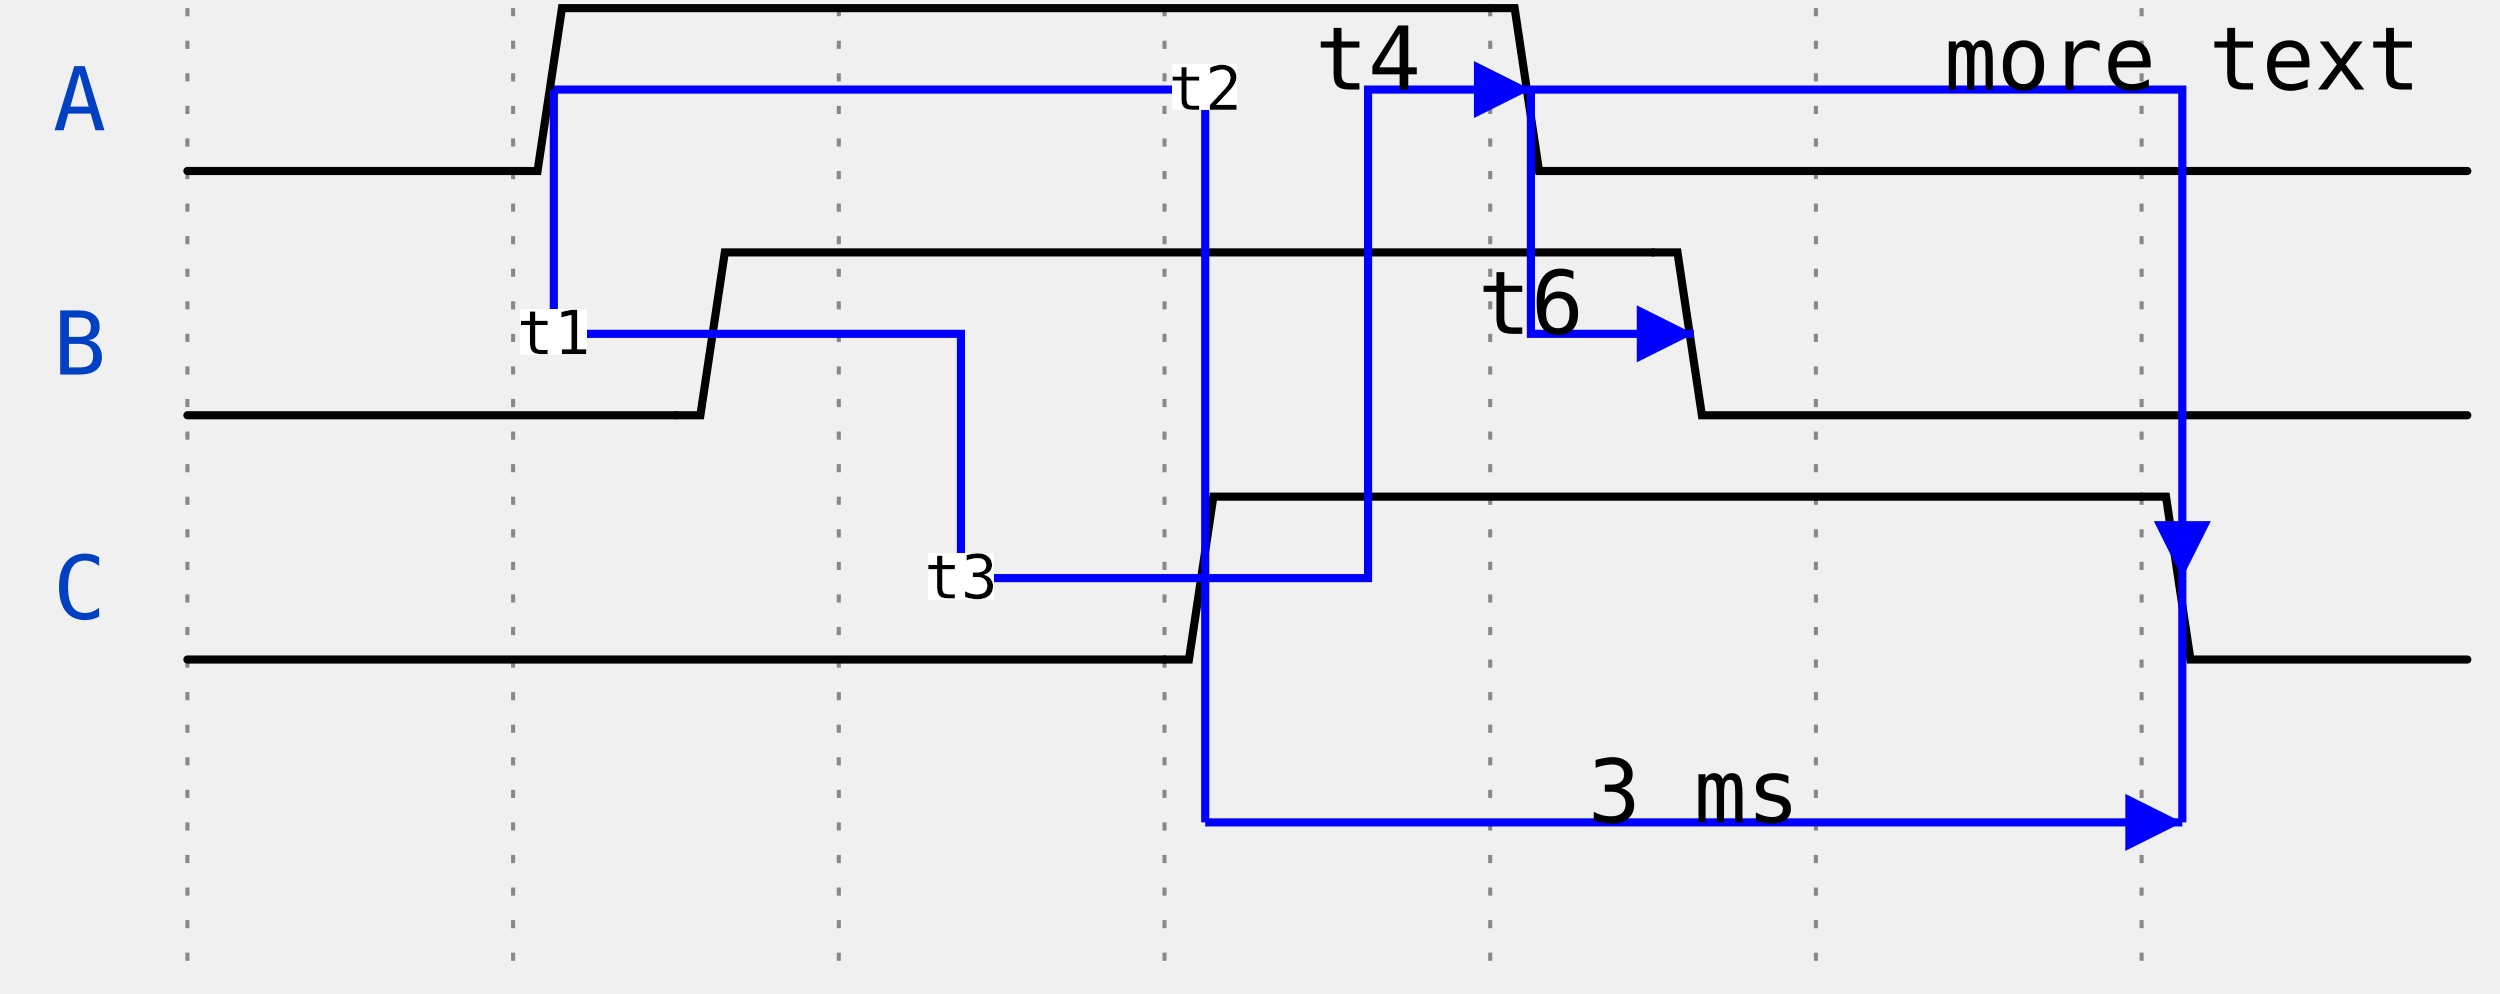
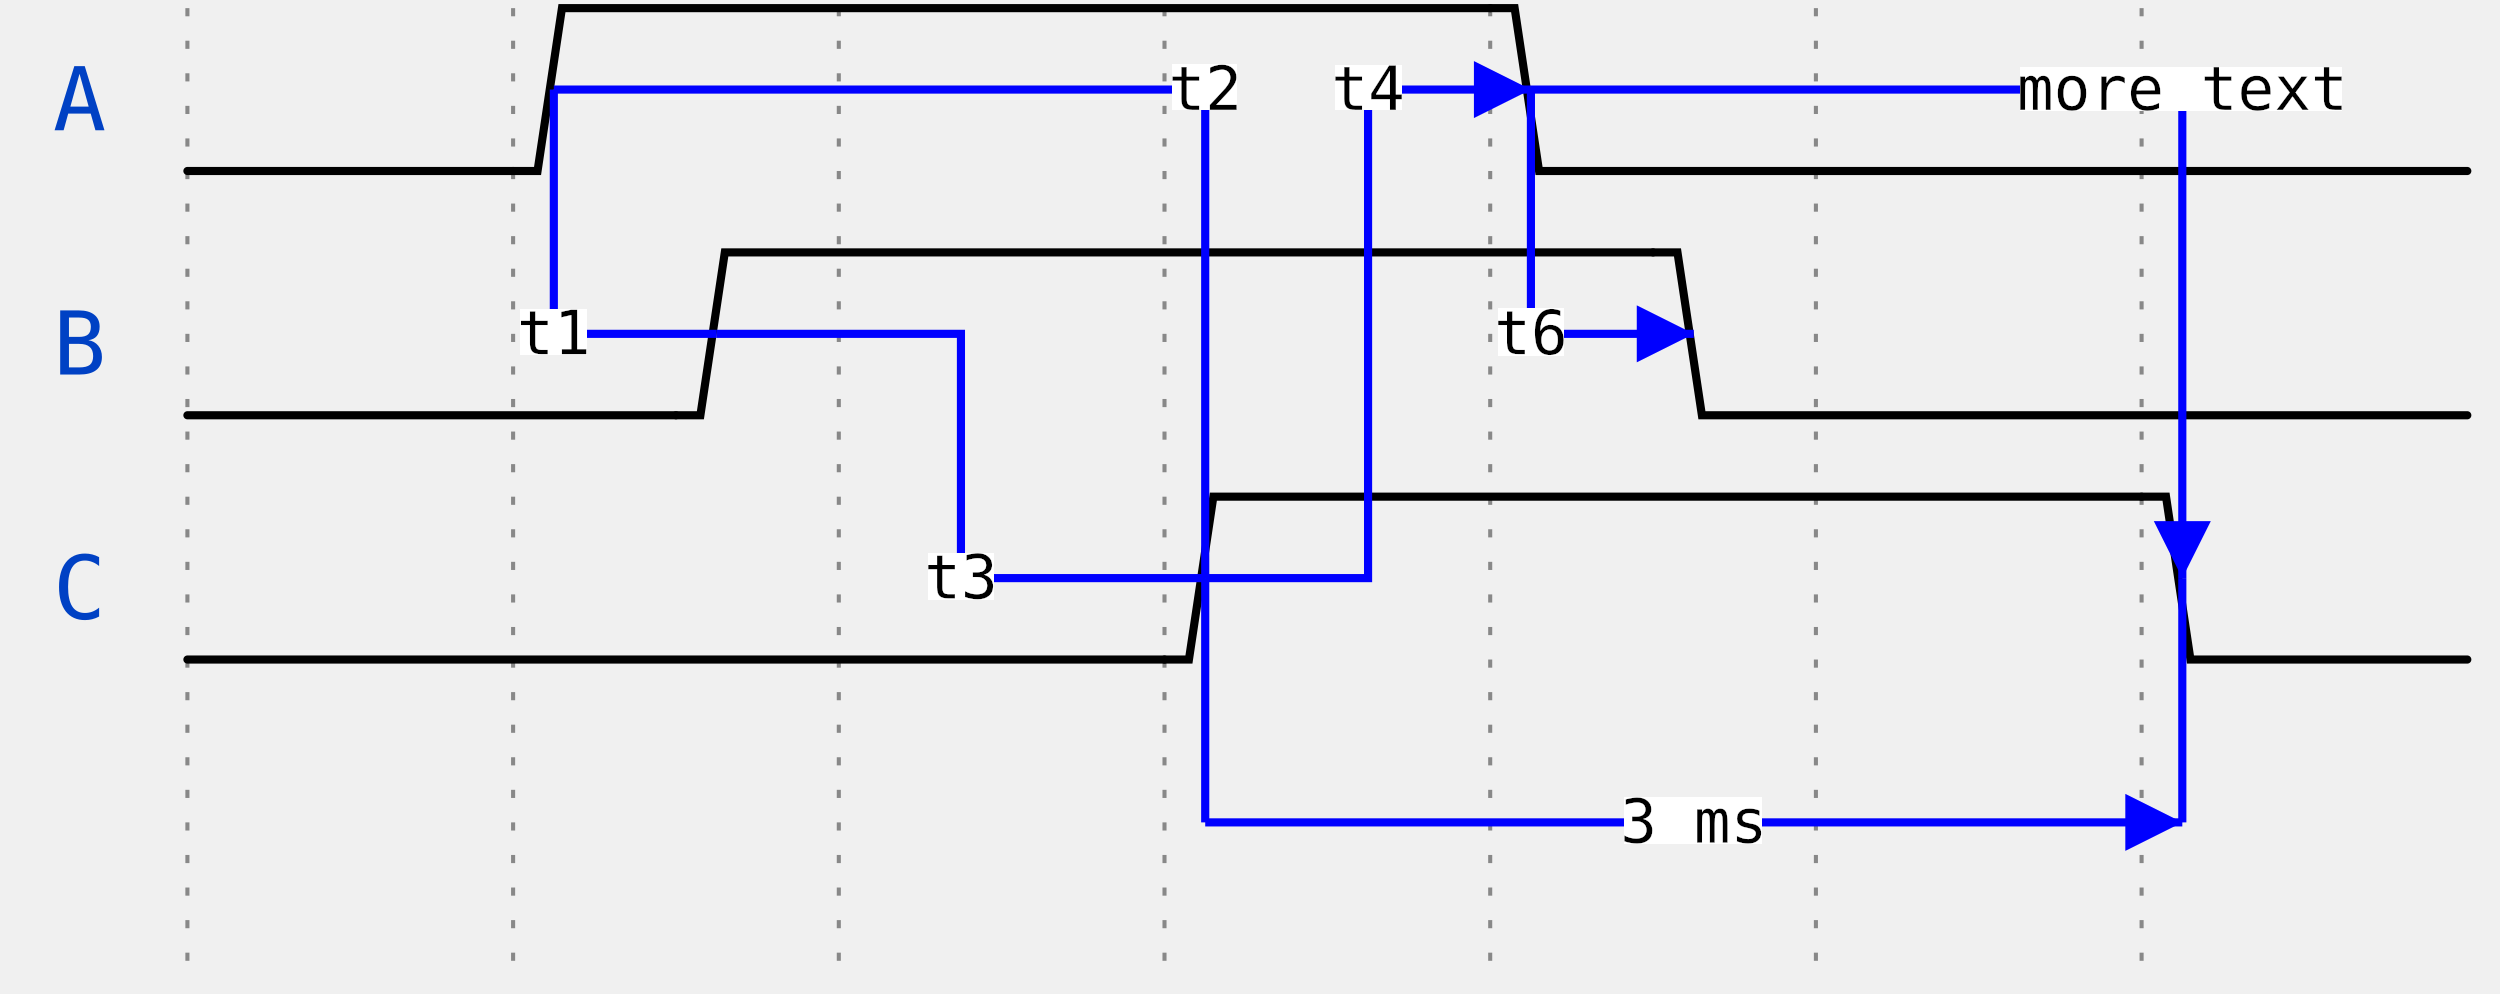
<svg xmlns="http://www.w3.org/2000/svg" width="302" height="120.0" viewBox="-1 -1 303 122.0" overflow="hidden">
  <style>
text{font-size:0.9em;
    font-style:normal;
    font-variant:normal;
    font-weight:500;
    font-stretch:normal;
    text-align:center;
    fill-opacity:1;
    font-family:fira mono, droid sans mono, monospace;}
.muted{fill:#aaa}
.warning{fill:#f6b900}
.error{fill:#f60000}
.info, .title{fill:#0041c4}
.success{fill:#00ab00}
.attr{font-size:9px;}
.h1{font-size:18.31px;font-weight:bold}
.border{stroke-width: 1.25px; stroke: #000}
.h2{font-size:14.65px;font-weight:bold}
.h3{font-size:11.72px;font-weight:bold}
.h4{font-size:9.38px;font-weight:bold}
.h5{font-size:7.50px;font-weight:bold}
.h6{font-size:6px;font-weight:bold}
.s0, .s1, .path{fill:none;
    stroke:#000;
    stroke-width:1;
    stroke-linecap:round;
    stroke-linejoin:miter;
    stroke-miterlimit:4;
    stroke-opacity:1;
    stroke-dasharray:none}
.stripe{fill:none;
    stroke:#000;
    stroke-width:0.5;
    stroke-linecap:round;
    stroke-linejoin:miter;
    stroke-miterlimit:4;
    stroke-opacity:1;
    stroke-dasharray:none}
.arrow{fill:#000000;fill-opacity:1;stroke:none}
.hide{fill:#ffffff;fill-opacity:1;stroke:2}
.s3 &gt; polygon {fill:#ffffb4;fill-opacity:1,stroke:none}
.s4 &gt; polygon {fill:#ffe0b9;fill-opacity:1,stroke:none}
.s5 &gt; polygon {fill:#b9e0ff;fill-opacity:1,stroke:none}
.tick {stroke: rgb(136, 136, 136); stroke-width: 0.5; stroke-dasharray: 1,3;}
.edge {fill:none;stroke:#00F;stroke-width:1}
.edge-arrowhead {fill:none;stroke:#00F;stroke-width:1;marker-start:url(#arrow); overflow:visible;}
.edge-arrowtail {fill:none;stroke:#00F;stroke-width:1;marker-end:url(#arrow); overflow:visible;}
- .edge + text {font-size:0.625em; filter: url(#solid); transform: translate(0, 2.5px);}
+ .edge + text, .edge-arrowhead + text, .edge-arrowtail + text {font-size:0.625em; filter: url(#solid); transform: translate(0, 2.5px);}
</style>
  <defs>
    <pattern id="diagonalHatch" width="5" height="5" patternTransform="rotate(45 0 0)" patternUnits="userSpaceOnUse">
      <line x1="0" y1="0" x2="0" y2="5" style="stroke:black; stroke-width:1" />
    </pattern>
    <marker id="arrow" viewBox="0 0 10 10" refX="10" refY="5" markerWidth="7" markerHeight="7" markerUnits="userSpaceOnUse" orient="auto-start-reverse" style="fill:#00F;">
      <path d="M 0 0 L 10 5 L 0 10 z" />
    </marker>
    <filter x="0" y="0" width="1" height="1" id="solid">
      <feFlood flood-color="white" />
      <feComposite in="SourceGraphic" />
    </filter>
  </defs>
  <g id="a">
    <g id="ticks_14" transform="translate(20, 0)">
      <path d="M0,0 L0,120.0" class="tick" />
      <path d="M40,0 L40,120.0" class="tick" />
      <path d="M80,0 L80,120.0" class="tick" />
      <path d="M120,0 L120,120.0" class="tick" />
      <path d="M160,0 L160,120.0" class="tick" />
      <path d="M200,0 L200,120.0" class="tick" />
      <path d="M240,0 L240,120.0" class="tick" />
    </g>
    <g id="A" transform="translate(20, 0)">
      <text x="-10" y="15" text-anchor="end" xml:space="preserve" class="title">A</text>
      <g data-symbol="BRICKS.zero" transform="translate(0, 0)" class="s2">
        <path d="M0,20 L3,20 L6,20 L40,20" class="path" />
      </g>
      <g data-symbol="BRICKS.one" transform="translate(40, 0)" class="s2">
        <path d="M0,20 L3,20 L6,0 L120,0" class="path" />
      </g>
      <g data-symbol="BRICKS.zero" transform="translate(160, 0)" class="s2">
        <path d="M0,0 L3,0 L6,20 L120,20" class="path" />
      </g>
    </g>
    <g id="B" transform="translate(20, 30.0)">
      <text x="-10" y="15" text-anchor="end" xml:space="preserve" class="title">B</text>
      <g data-symbol="BRICKS.zero" transform="translate(0, 0)" class="s2">
        <path d="M0,20 L3,20 L6,20 L60.0,20" class="path" />
      </g>
      <g data-symbol="BRICKS.one" transform="translate(60.0, 0)" class="s2">
        <path d="M0,20 L3,20 L6,0 L120,0" class="path" />
      </g>
      <g data-symbol="BRICKS.zero" transform="translate(180.0, 0)" class="s2">
        <path d="M0,0 L3,0 L6,20 L100.0,20" class="path" />
      </g>
    </g>
    <g id="C" transform="translate(20, 60.0)">
      <text x="-10" y="15" text-anchor="end" xml:space="preserve" class="title">C</text>
      <g data-symbol="BRICKS.zero" transform="translate(0, 0)" class="s2">
        <path d="M0,20 L3,20 L6,20 L120,20" class="path" />
      </g>
      <g data-symbol="BRICKS.one" transform="translate(120, 0)" class="s2">
        <path d="M0,20 L3,20 L6,0 L120,0" class="path" />
      </g>
      <g data-symbol="BRICKS.zero" transform="translate(240, 0)" class="s2">
        <path d="M0,0 L3,0 L6,20 L40,20" class="path" />
      </g>
    </g>
  </g>
  <g id="edge" transform="translate(20, 0)">
    <g id="edge_10">
      <path d="M65.0,40.0 L45.0,40.0 45.0,10.0" class="edge" />
      <text x="45.0" y="40.0" text-anchor="middle">t1</text>
    </g>
    <g id="edge_11">
      <path d="M45.0,10.0 L125.0,10.0 125.0,70.0" class="edge" />
      <text x="125.0" y="10.0" text-anchor="middle">t2</text>
    </g>
    <g id="edge_12">
      <path d="M65.0,40.0 L95.0,40.0 95.0,70.0 125.0,70.0" class="edge" />
      <text x="95.0" y="70.0" text-anchor="middle">t3</text>
    </g>
    <g id="edge_13">
      <path d="M125.0,70.0 L145.0,70.0 145.0,10.0 165.0,10.0" class="edge-arrowtail " />
      <text x="145.0" y="10.0" text-anchor="middle">t4</text>
    </g>
    <g id="edge_14">
      <path d="M165.0,10.0 L245.0,10.0 245.0,70.0" class="edge-arrowtail " />
      <text x="245.0" y="10.0" text-anchor="middle">more text</text>
    </g>
    <g id="edge_15">
      <path d="M165.0,10.0 L165.0,40.0 185.0,40.0" class="edge-arrowtail " />
      <text x="165.0" y="40.0" text-anchor="middle">t6</text>
    </g>
    <g id="edge_16">
      <path d="M125.0,70.0 L125.0,100.0" class="edge" />
      <text x="125.0" y="85.0" text-anchor="middle" />
    </g>
    <g id="edge_17">
      <path d="M245.0,70.0 L245.0,100.0" class="edge" />
      <text x="245.0" y="85.0" text-anchor="middle" />
    </g>
    <g id="edge_18">
      <path d="M125.0,100.0 L245.0,100.0" class="edge-arrowtail -arrowhead " />
      <text x="185.0" y="100.0" text-anchor="middle">3 ms</text>
    </g>
  </g>
</svg>
